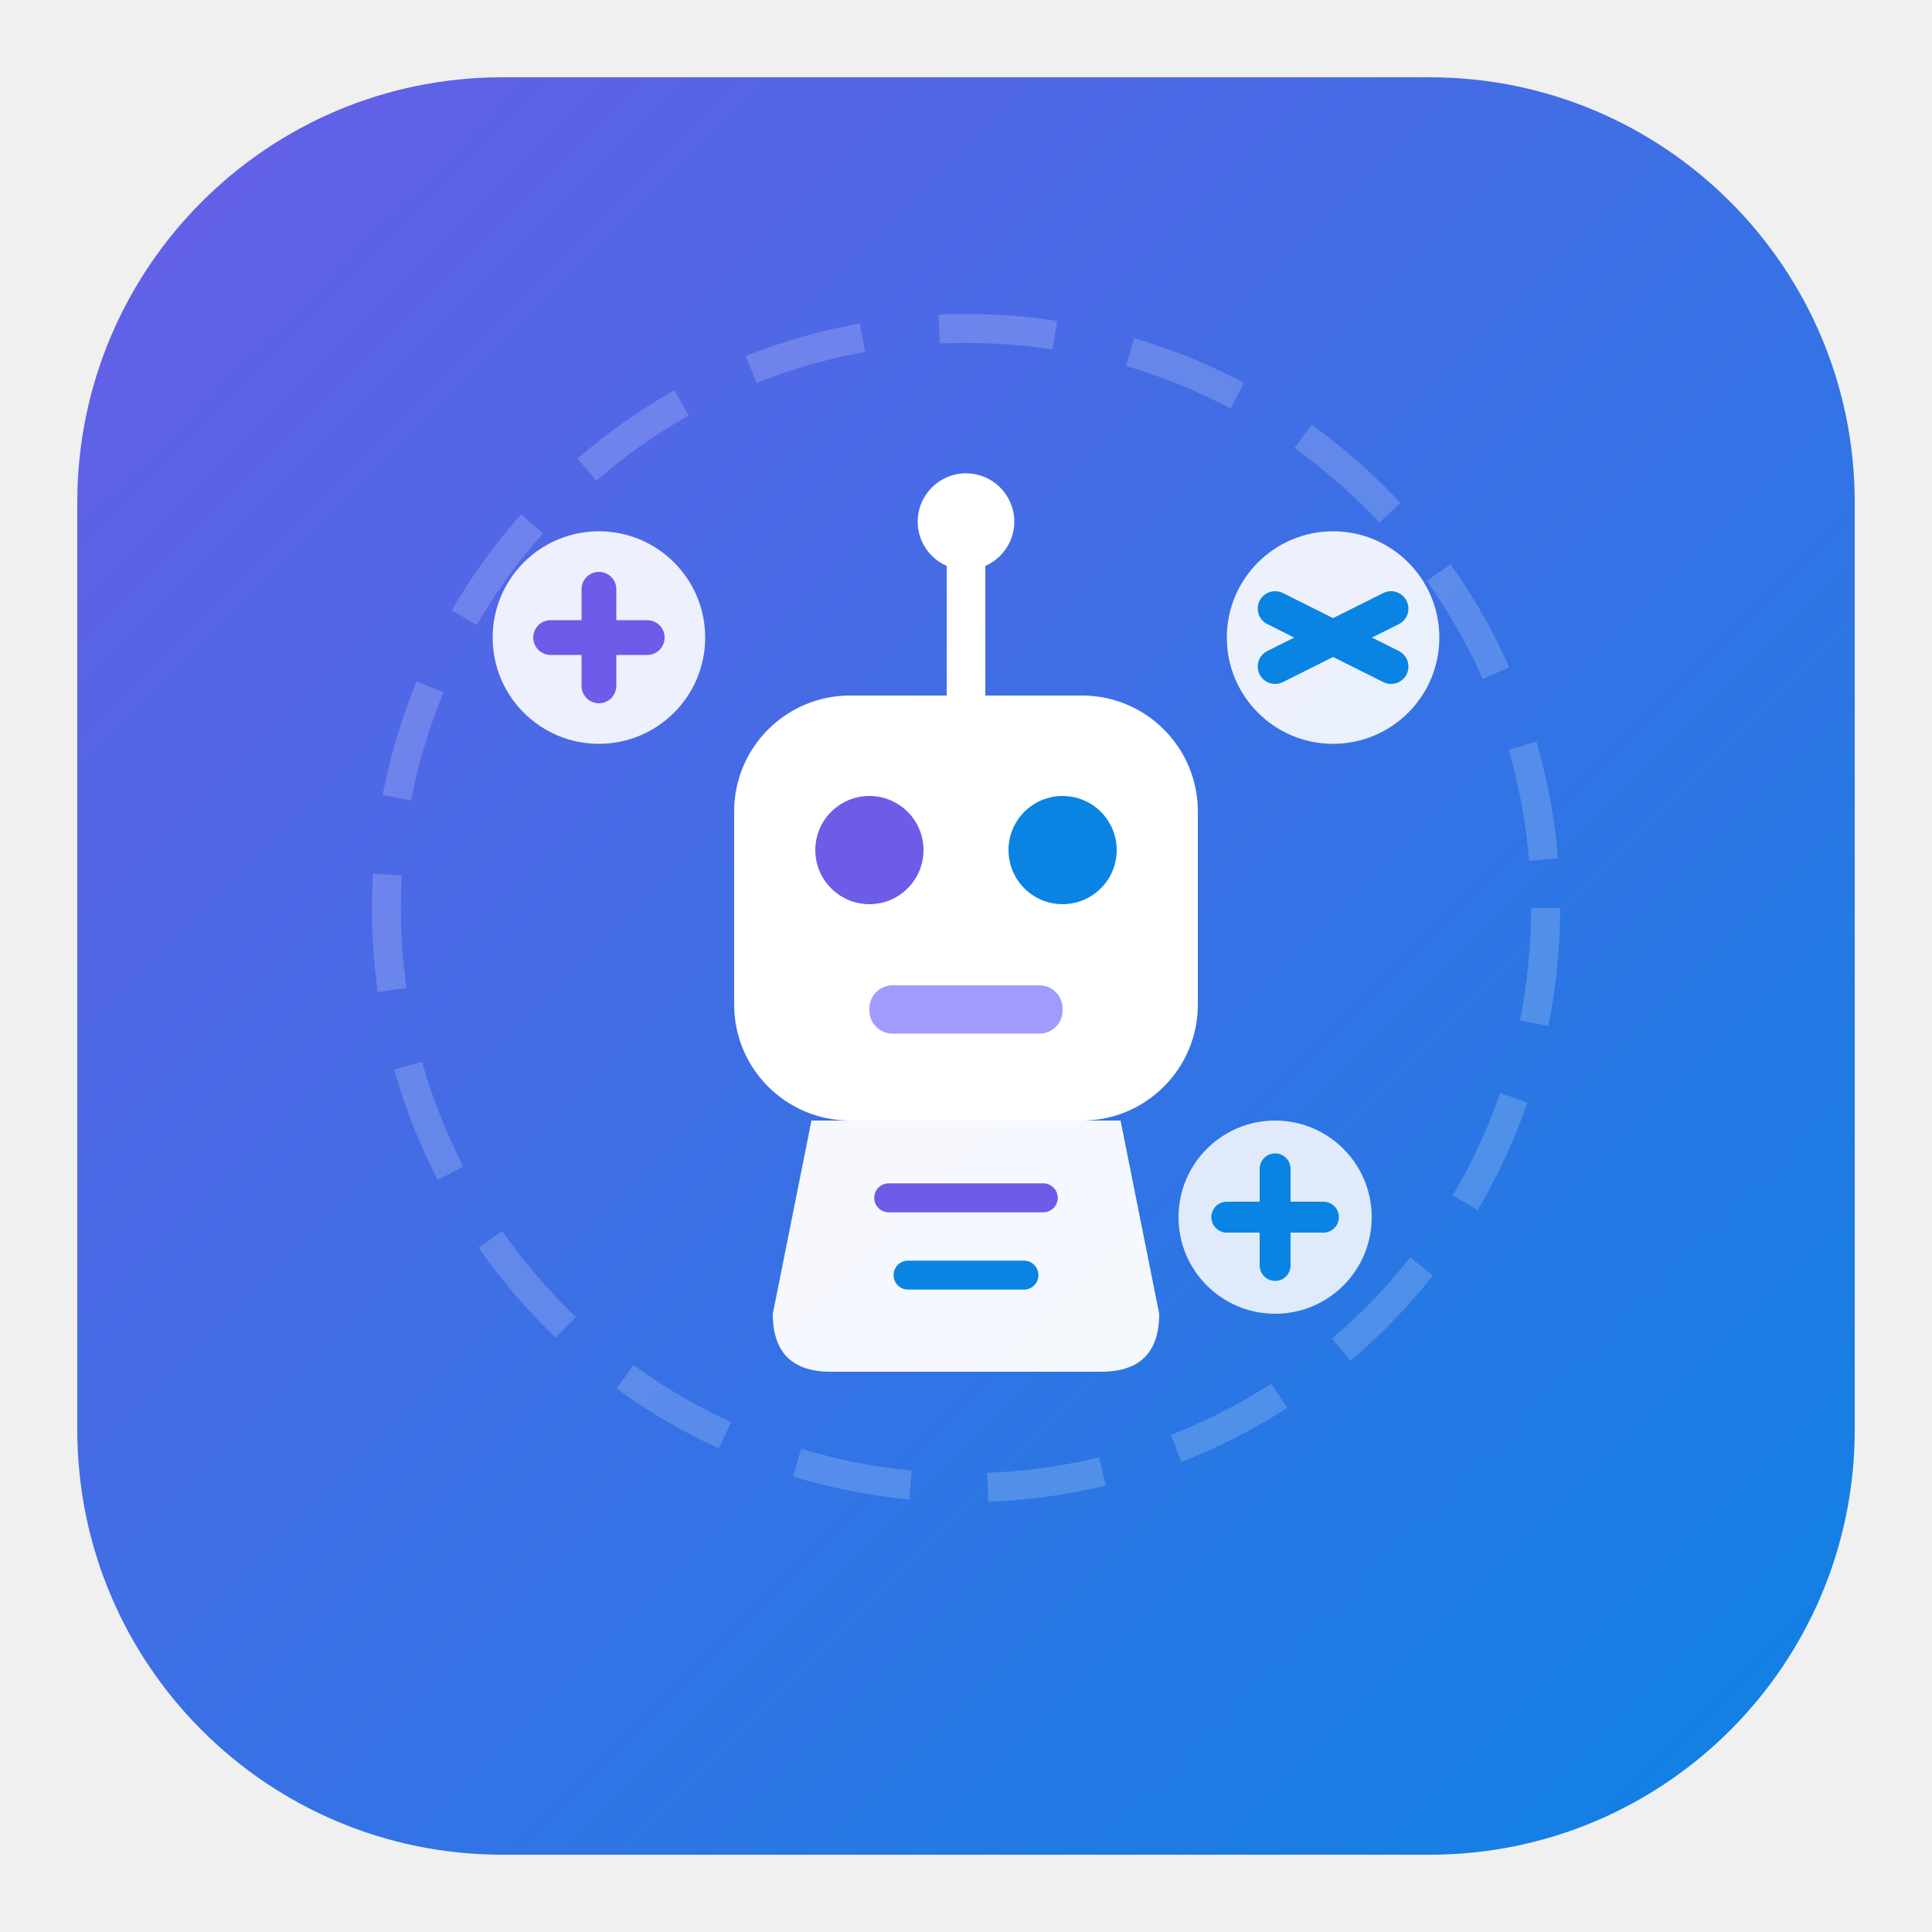
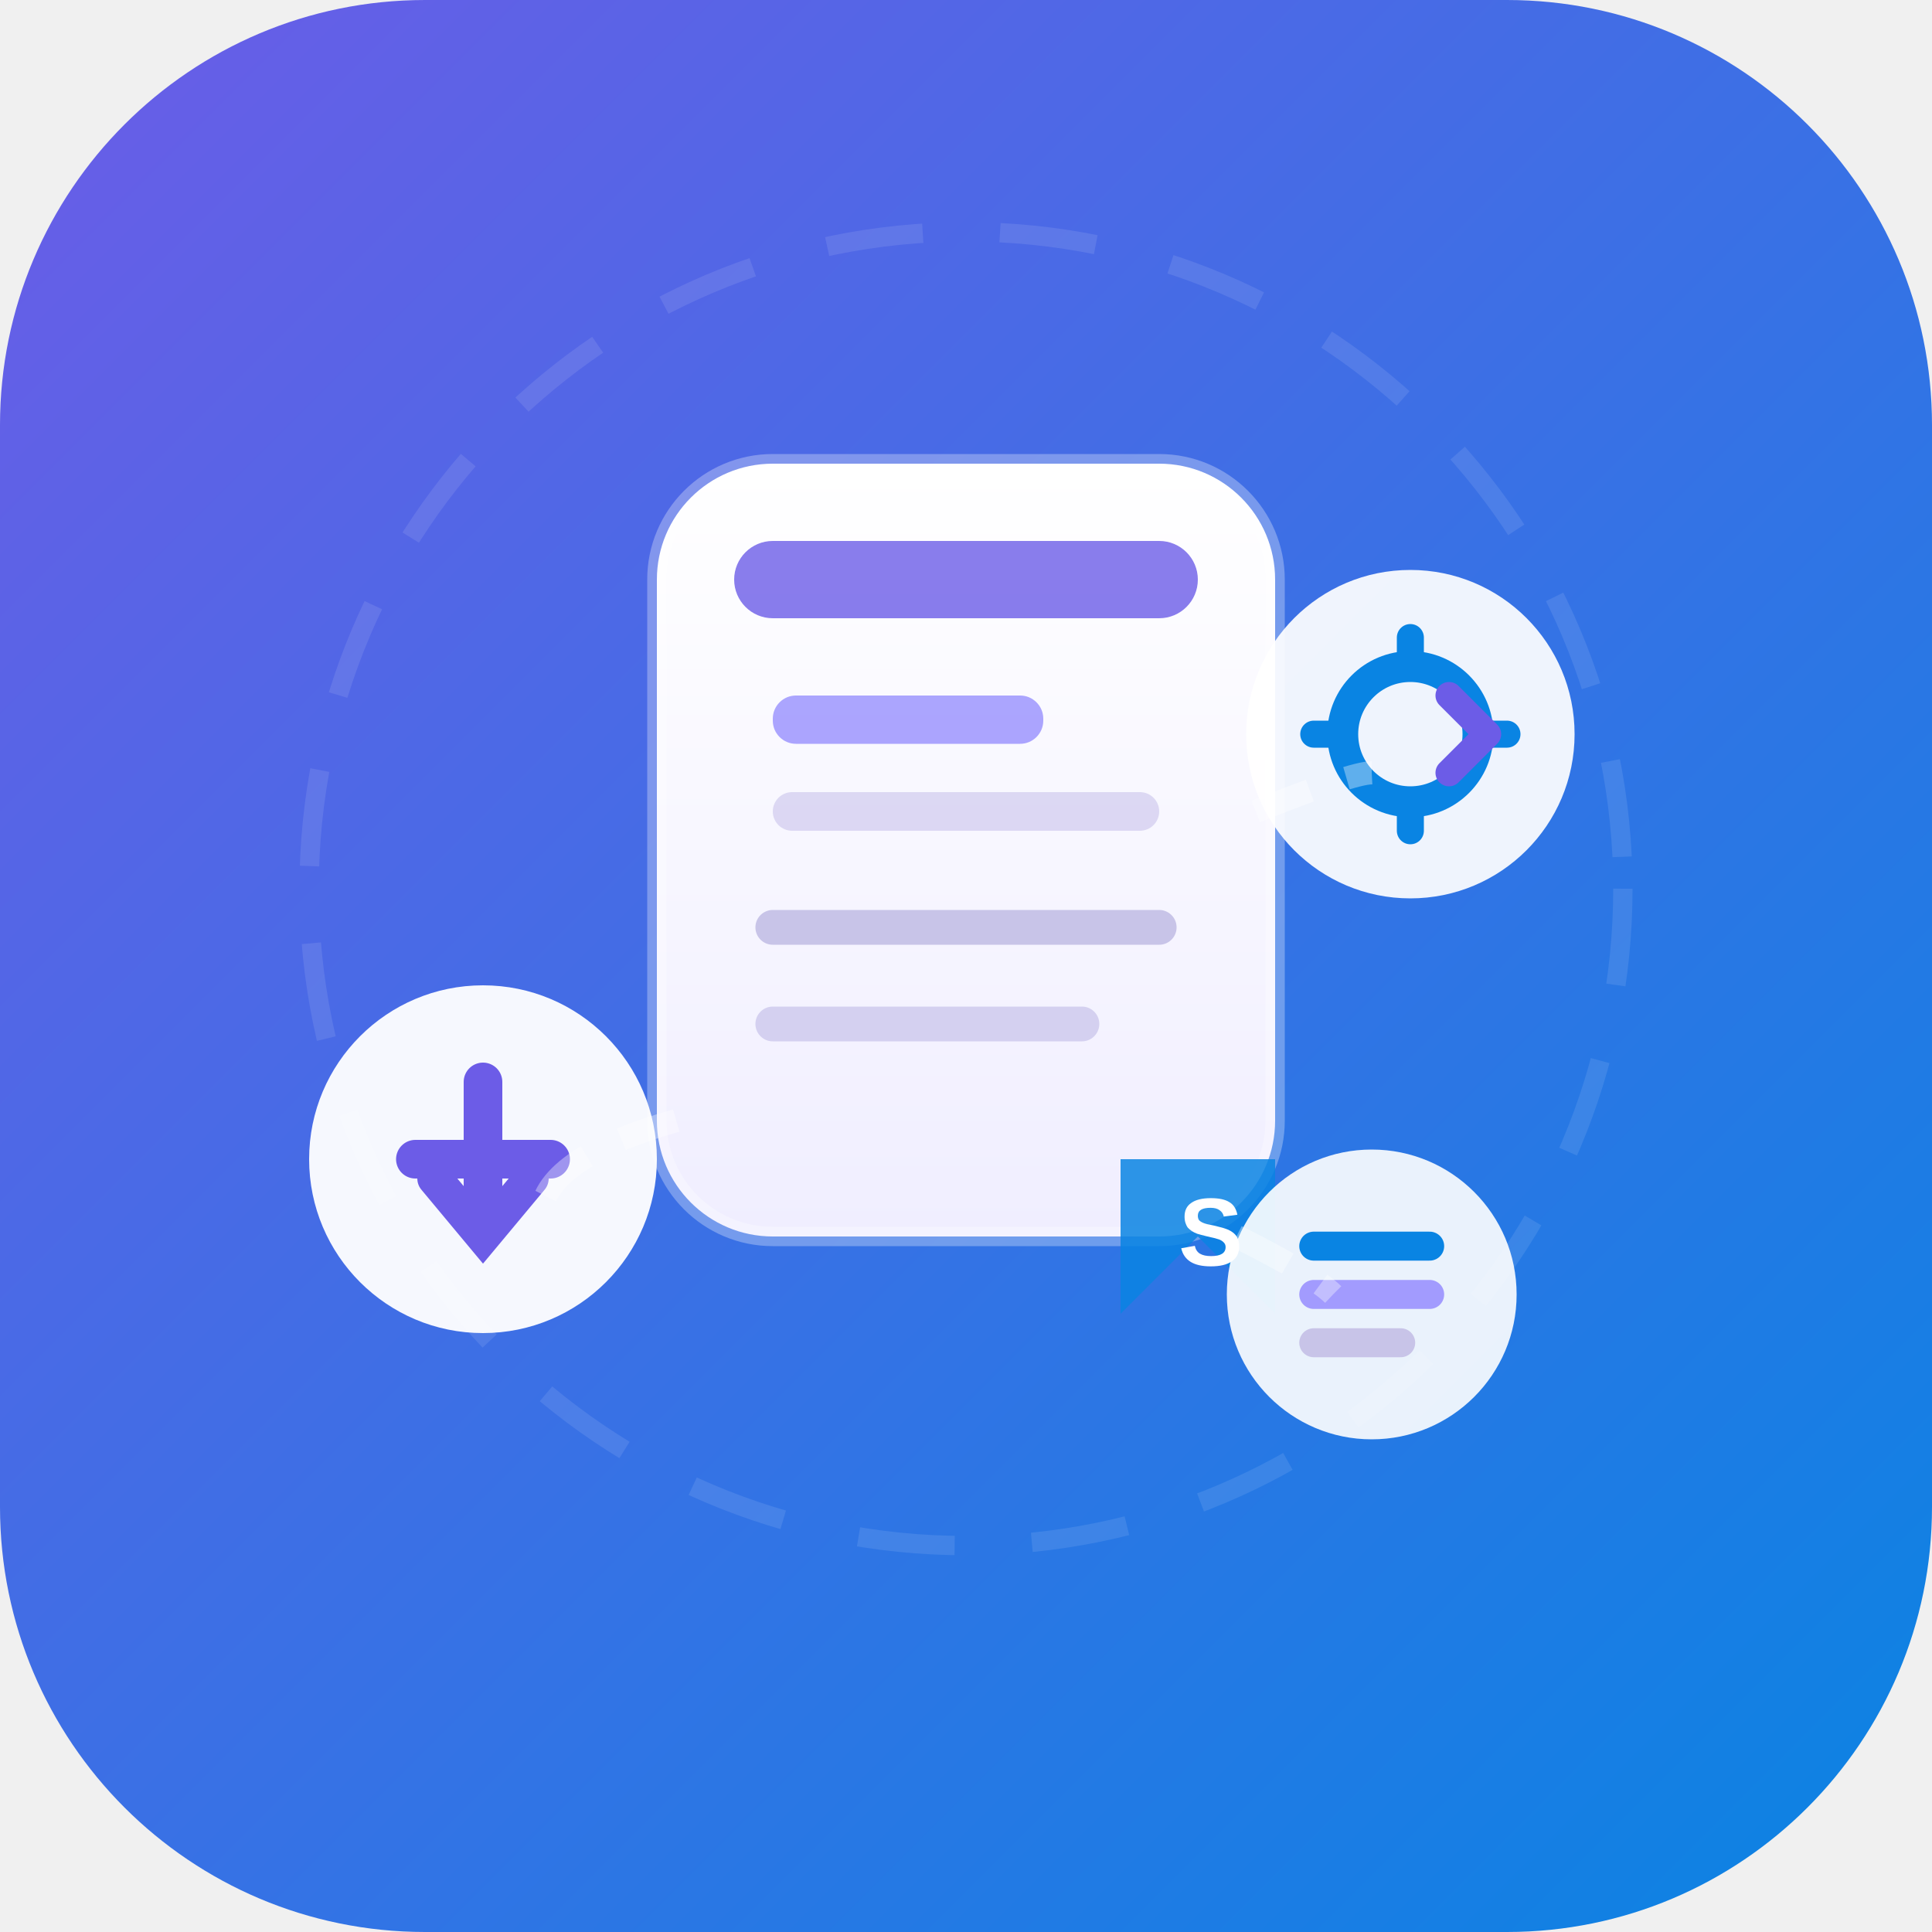
<svg xmlns="http://www.w3.org/2000/svg" width="100" height="100" viewBox="0 0 100 100" fill="none">
  <defs>
-     <linearGradient id="bgGrad" x1="0" y1="0" x2="100" y2="100" gradientUnits="userSpaceOnUse">
+     <linearGradient id="bgGrad" x1="0%" y1="0%" x2="100%" y2="100%">
      <stop offset="0%" stop-color="#6C5CE7" />
      <stop offset="100%" stop-color="#0984E3" />
    </linearGradient>
-     <linearGradient id="iconGrad" x1="20" y1="25" x2="80" y2="75" gradientUnits="userSpaceOnUse">
-       <stop offset="0%" stop-color="#FFFFFF" />
-       <stop offset="100%" stop-color="#E8E8F0" />
+     <linearGradient id="cardGrad" x1="0" y1="0" x2="0" y2="1">
+       <stop offset="0%" stop-color="white" />
+       <stop offset="100%" stop-color="#F0EEFF" />
    </linearGradient>
  </defs>
-   <rect x="4" y="4" width="92" height="92" rx="22" fill="url(#bgGrad)" />
-   <g transform="translate(50,50)">
-     <circle cx="0" cy="-3" r="30" stroke="rgba(255,255,255,0.18)" stroke-width="1.5" fill="none" stroke-dasharray="6 4" />
-     <circle cx="-19" cy="-17" r="5.5" fill="rgba(255,255,255,0.9)" />
-     <path d="M-21.5 -17 L-16.5 -17 M-19 -19.5 L-19 -14.5" stroke="#6C5CE7" stroke-width="1.8" stroke-linecap="round" />
-     <circle cx="19" cy="-17" r="5.5" fill="rgba(255,255,255,0.9)" />
-     <path d="M16 -15.5 L22 -18.5 M16 -18.5 L22 -15.5" stroke="#0984E3" stroke-width="1.8" stroke-linecap="round" />
-     <circle cx="16" cy="13" r="5" fill="rgba(255,255,255,0.85)" />
-     <path d="M13.5 13 L18.5 13 M16 10.5 L16 15.5" stroke="#0984E3" stroke-width="1.6" stroke-linecap="round" />
-     <rect x="-12" y="-14" width="24" height="22" rx="6" fill="white" />
-     <line x1="0" y1="-14" x2="0" y2="-21" stroke="white" stroke-width="2" stroke-linecap="round" />
-     <circle cx="0" cy="-23" r="2.5" fill="white" />
-     <circle cx="-5" cy="-6" r="2.8" fill="#6C5CE7" />
-     <circle cx="5" cy="-6" r="2.8" fill="#0984E3" />
-     <rect x="-5" y="1" width="10" height="2.5" rx="1.2" fill="#A29BFE" />
-     <path d="M-8 8 L-10 18 Q-10 21 -7 21 L7 21 Q10 21 10 18 L8 8 Z" fill="url(#iconGrad)" opacity="0.95" />
-     <line x1="-4" y1="12" x2="4" y2="12" stroke="#6C5CE7" stroke-width="1.5" stroke-linecap="round" />
-     <line x1="-3" y1="16" x2="3" y2="16" stroke="#0984E3" stroke-width="1.5" stroke-linecap="round" />
+   <rect width="100" height="100" rx="22" fill="url(#bgGrad)" />
+   <g transform="translate(50, 50)">
+     <g transform="translate(0, -4)">
+       <rect x="-16" y="-22" width="32" height="40" rx="6" fill="url(#cardGrad)" stroke="rgba(255,255,255,0.3)" stroke-width="1" />
+       <rect x="-12" y="-18" width="24" height="4" rx="2" fill="#6C5CE7" opacity="0.8" />
+       <rect x="-10" y="-10" width="14" height="2.5" rx="1.2" fill="#A29BFE" opacity="0.9" />
+       <rect x="-10" y="-5" width="20" height="2" rx="1" fill="#D4D0F0" opacity="0.8" />
+       <line x1="-10" y1="2" x2="10" y2="2" stroke="#C8C4E8" stroke-width="1.8" stroke-linecap="round" />
+       <line x1="-10" y1="7" x2="6" y2="7" stroke="#D4D0F0" stroke-width="1.8" stroke-linecap="round" />
+       <path d="M8 14 L16 14 L16 22 L12 18 L8 22 Z" fill="#0984E3" opacity="0.85" />
+       <text x="11" y="19.5" font-size="5" font-weight="bold" fill="white" font-family="Arial,sans-serif">S</text>
+     </g>
+     <g transform="translate(-25, 10)">
+       <circle r="9" fill="white" opacity="0.95" />
+       <path d="M0 -4 L0 3 M-3.5 0 L3.5 0" stroke="#6C5CE7" stroke-width="2" stroke-linecap="round" />
+       <path d="M-2.5 1 L0 4 L2.5 1" stroke="#6C5CE7" stroke-width="1.8" stroke-linecap="round" fill="none" />
+     </g>
+     <g transform="translate(23, -12)">
+       <circle r="8.5" fill="white" opacity="0.92" />
+       <circle cx="0" cy="0" r="3.5" stroke="#0984E3" stroke-width="1.6" fill="none" />
+       <path d="M0 -5 L0 -3.5 M0 3.5 L0 5 M-5 0 L-3.5 0 M3.5 0 L5 0" stroke="#0984E3" stroke-width="1.4" stroke-linecap="round" />
+       <path d="M2 -2 L4 0 L2 2" stroke="#6C5CE7" stroke-width="1.4" stroke-linecap="round" stroke-linejoin="round" fill="none" />
+     </g>
+     <g transform="translate(21, 17)">
+       <circle r="7.5" fill="white" opacity="0.9" />
+       <line x1="-3" y1="-2.5" x2="3" y2="-2.5" stroke="#0984E3" stroke-width="1.5" stroke-linecap="round" />
+       <line x1="-3" y1="0" x2="3" y2="0" stroke="#A29BFE" stroke-width="1.5" stroke-linecap="round" />
+       <line x1="-3" y1="2.5" x2="1.5" y2="2.5" stroke="#C8C4E8" stroke-width="1.5" stroke-linecap="round" />
+     </g>
+     <path d="M-15 8 Q-22 10 -22 13" stroke="rgba(255,255,255,0.35)" stroke-width="1.2" fill="none" stroke-dasharray="3 2" />
+     <path d="M15 -8 Q20 -10 21 -10" stroke="rgba(255,255,255,0.35)" stroke-width="1.2" fill="none" stroke-dasharray="3 2" />
+     <path d="M14 14 Q18 16 19 17" stroke="rgba(255,255,255,0.35)" stroke-width="1.2" fill="none" stroke-dasharray="3 2" />
+     <circle cx="0" cy="-4" r="34" stroke="rgba(255,255,255,0.1)" stroke-width="1" stroke-dasharray="5 4" fill="none" />
  </g>
</svg>
